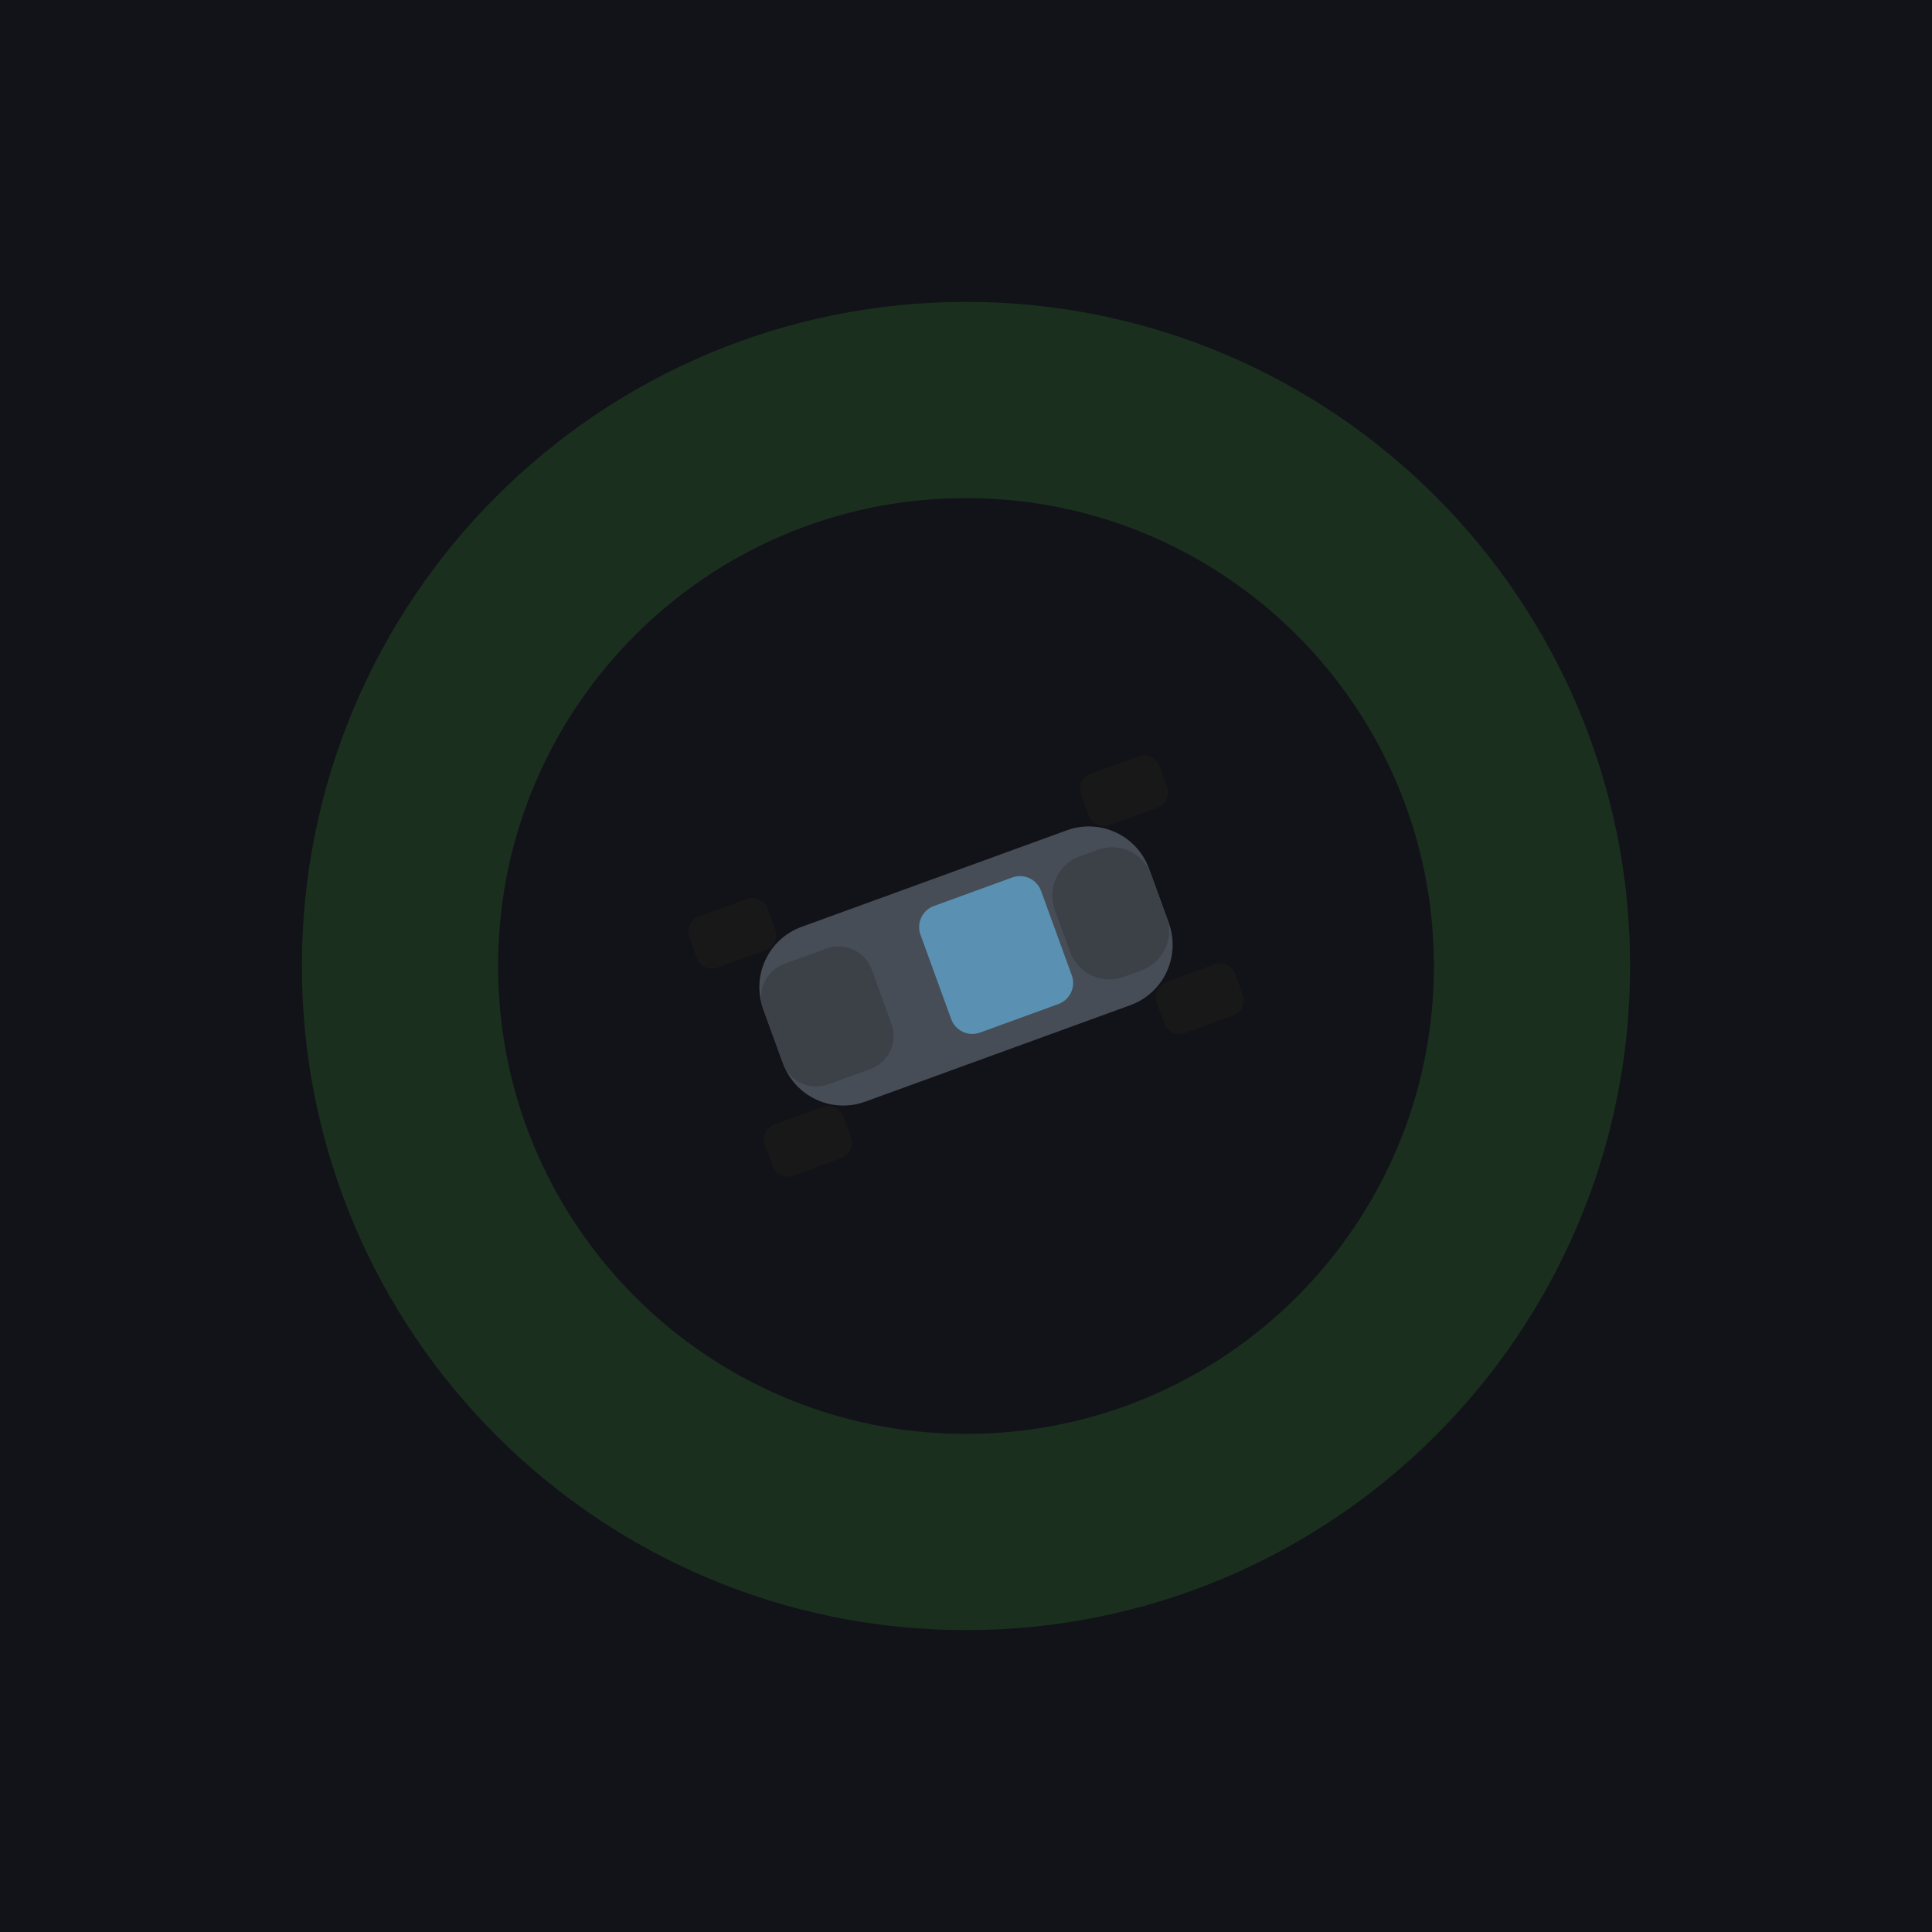
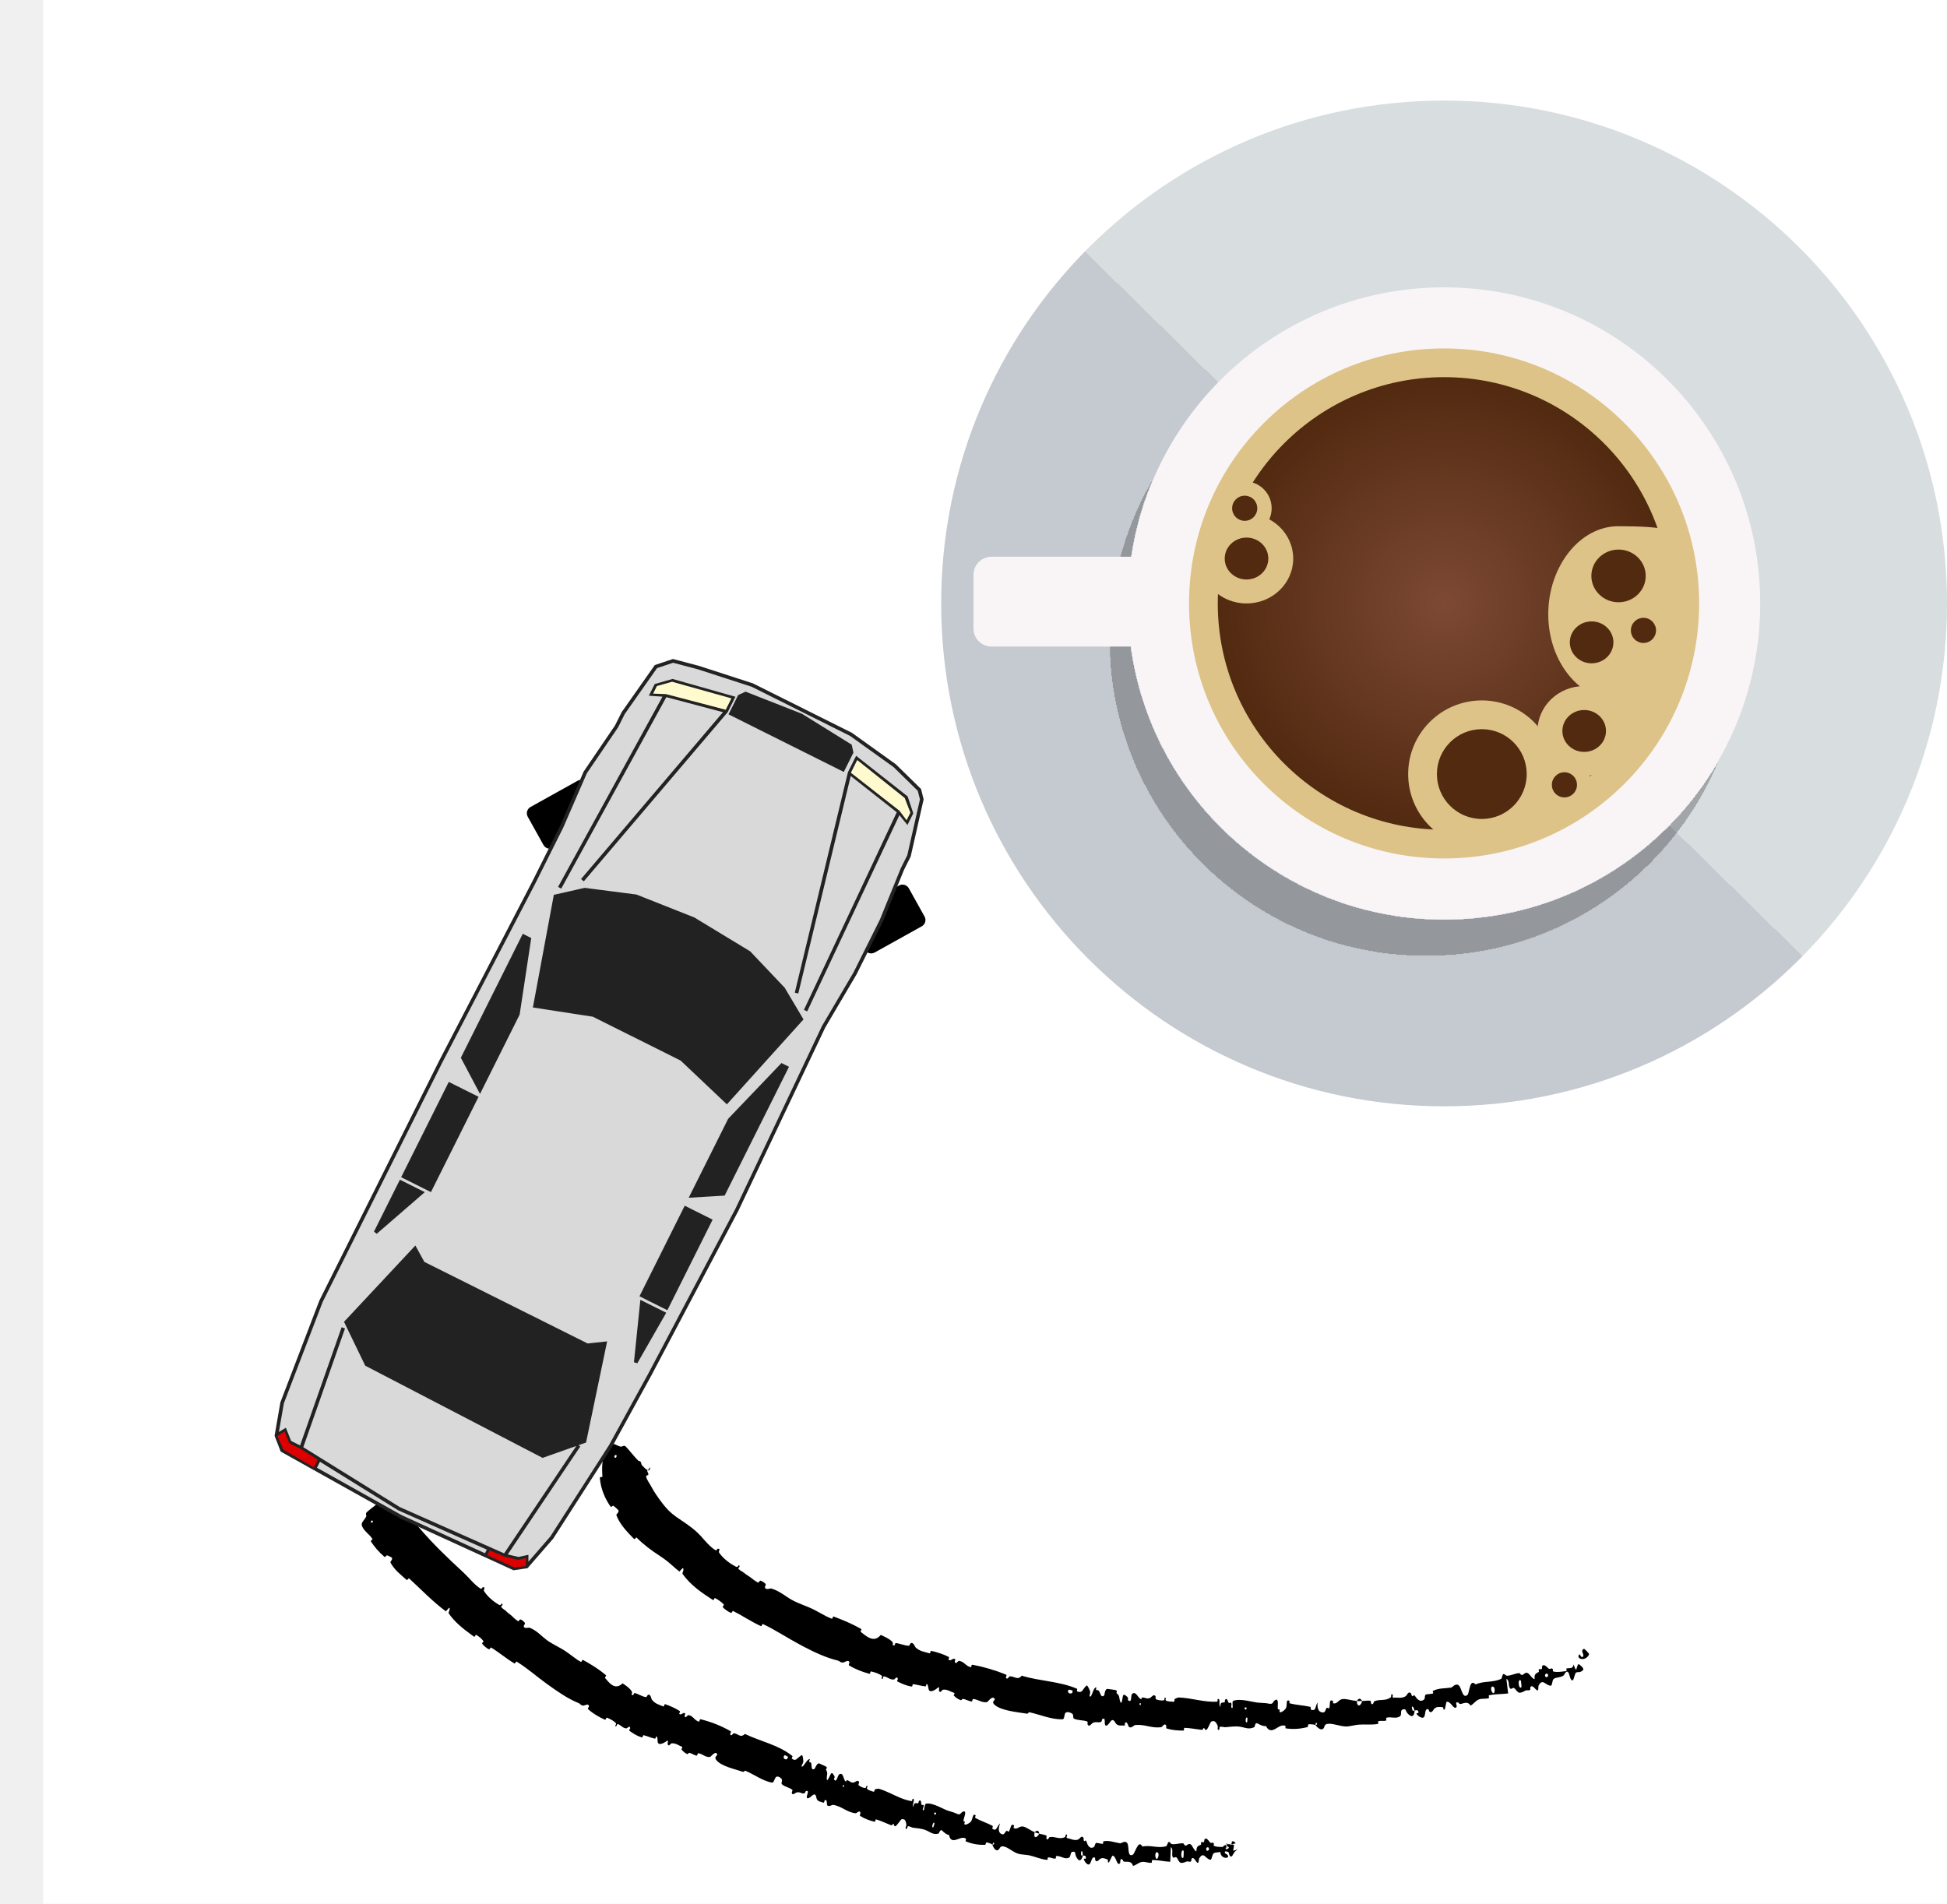
- <svg xmlns="http://www.w3.org/2000/svg" viewBox="0 0 512 512">
-   <rect width="512" height="512" fill="#111318" />
-   <circle cx="256" cy="256" r="150" fill="none" stroke="#1b2f1e" stroke-width="52" />
-   <g transform="translate(256,256) rotate(-20) scale(0.85)">
-     <rect x="-64" y="-29" width="128" height="58" rx="20" fill="#474d56" />
-     <rect x="-10" y="-21" width="40" height="42" rx="7" fill="#5a91b2" />
-     <rect x="32" y="-20" width="32" height="40" rx="13" fill="#3c4148" />
-     <rect x="-64" y="-20" width="36" height="40" rx="11" fill="#3c4148" />
-     <rect x="-78" y="-43" width="26" height="17" rx="5" fill="#181818" />
-     <rect x="-78" y="26" width="26" height="17" rx="5" fill="#181818" />
-     <rect x="52" y="-43" width="26" height="17" rx="5" fill="#181818" />
-     <rect x="52" y="26" width="26" height="17" rx="5" fill="#181818" />
+ <svg xmlns="http://www.w3.org/2000/svg" width="542" height="530" viewBox="0 0 542 530" fill="none">
+   <rect width="530" height="530" transform="translate(12)" fill="white" />
+   <rect x="145.941" y="225.635" width="19" height="13" rx="2" transform="rotate(-29.104 145.941 225.635)" fill="black" />
+   <rect x="235.422" y="254.794" width="19" height="13" rx="2" transform="rotate(-29.104 235.422 254.794)" fill="black" />
+   <path d="M180.698 409.341C180.925 409.156 181.023 408.709 180.947 408.58C180.878 408.435 180.74 408.624 180.68 408.953C180.646 409.168 180.211 409.198 180.183 409.38C180.138 409.756 180.48 410.032 180.501 410.517C180.51 410.685 179.822 410.81 179.849 410.986C180.01 411.957 180.699 412.744 181.231 413.744C182.081 415.339 183.179 416.942 184.384 418.504C185.552 420.036 186.645 421.16 188.196 422.26C189.741 423.351 192.219 424.853 194.172 426.7C194.467 426.971 194.758 427.265 195.049 427.58C196.279 428.976 197.641 430.651 199.231 431.612C199.452 431.744 199.696 431.186 199.764 431.178C200.815 431.054 199.885 431.838 200.184 432.267C201.37 433.962 203.162 435.298 204.886 436.17C205.62 436.539 205.583 435.111 205.906 436.111C205.93 436.179 205.412 436.589 205.564 436.768C205.905 437.172 206.784 437.602 207.091 437.853C207.687 438.344 207.794 438.403 208.408 438.789C209.24 439.316 210.098 440.188 211.091 440.598C211.303 440.684 211.364 439.978 211.732 440.064C212.101 440.152 212.899 440.667 213.111 440.957C213.32 441.248 212.953 441.62 212.946 441.749C212.882 442.832 214.518 442.188 214.655 442.223C217.215 442.963 218.848 444.663 221.063 445.75C222.742 446.571 224.658 447.197 226.262 447.972C226.993 448.326 227.654 448.692 228.315 449.061C229.358 449.645 230.38 450.214 231.565 450.664C231.767 450.741 231.821 449.947 232.068 450.04C234.679 451.019 237.253 452.084 239.724 453.514C239.973 453.659 239.405 454.159 239.641 454.341C241.077 455.438 243.272 457.573 245.166 455.162C246.242 455.643 247.551 456.194 248.376 457.07C248.906 457.633 248.059 458.12 248.947 458.08C249.147 458.072 249.106 457.395 249.391 457.428C250.59 457.567 251.766 458.149 252.983 458.181C253.231 458.185 253.334 457.625 253.429 457.547C254.212 456.923 254.716 458.501 254.887 458.656C256.178 459.816 257.367 459.861 258.766 460.284C259.092 460.383 258.916 459.54 259.237 459.609C260.893 459.972 262.562 460.507 264.073 461.271C264.409 461.442 263.911 461.978 264.063 462.092C264.736 462.587 265.223 461.45 265.874 461.899C266.011 461.993 265.782 462.505 265.794 462.572C265.982 463.612 266.709 462.403 266.828 462.404C267.218 462.399 267.543 462.501 267.836 462.658C268.679 463.111 269.254 464.027 270.308 464.139C270.478 464.156 270.281 463.382 270.747 463.47C273.851 464.05 277.046 464.989 279.986 466.186C280.444 466.371 279.995 466.815 280.012 466.885C280.292 467.983 280.889 466.717 281.054 466.699C282.351 466.591 283.28 467.94 284.423 466.511C289.517 468.075 294.844 468.021 299.856 470.164C299.92 470.19 299.711 470.838 299.839 470.887C301.387 471.473 301.221 470.399 302.434 469.271C302.737 468.987 303.355 470.614 303.414 470.735C303.626 471.179 303.232 472.136 303.31 472.226C303.96 472.942 304.238 469.655 305.212 469.769C305.242 469.778 305.042 470.366 305.117 470.436C305.35 470.654 305.628 470.443 305.853 470.68C306.366 471.225 306.396 472.842 307.371 472.012C307.495 471.903 307.531 470.026 308.393 470.209C308.734 470.283 310.279 470.412 310.694 470.575C311.112 470.739 310.757 471.309 310.785 471.338C311.869 472.247 311.4 472.532 311.869 473.763C312.342 474.99 312.447 472.183 312.714 471.894C312.981 471.606 313.776 472.34 313.964 472.587C314.154 472.833 313.857 473.191 314.032 473.337C315.2 474.291 314.701 471.999 315.149 471.592C315.899 470.902 316.401 471.795 316.95 472.462C317.166 472.728 317.389 472.958 317.636 473.036C317.871 473.11 317.714 472.623 317.93 472.595C318.787 472.494 319.239 473.18 320.244 472.659C320.411 472.574 321.27 471.384 321.706 472.334C321.768 472.471 321.529 472.974 321.88 473.115C322.406 473.327 323.363 473.506 323.953 473.371C324.388 473.271 323.956 472.387 324.473 472.687C324.704 472.82 324.23 473.29 324.666 473.5C325.1 473.709 326.242 473.758 326.676 473.767C327.11 473.775 326.912 473.114 326.949 473.073C327.176 472.836 328.023 472.573 328.096 472.578C331.793 472.711 335.158 473.963 338.782 473.745C339.066 473.728 338.904 473.038 338.948 473.029C339.928 472.781 339.094 474.566 339.748 475.199C339.704 473.81 340.09 474.076 340.782 473.949C341.114 473.887 340.954 473.344 340.986 473.29C341.503 472.493 341.804 473.557 341.884 473.776C342.179 474.579 342.565 473.655 342.767 474.192C342.969 474.725 342.437 475.487 343.093 475.498C343.293 475.009 342.85 473.697 343.353 473.503C345.255 472.772 348.719 473.885 350.231 474.024C351.738 474.164 352.219 474.082 353.099 474.279C354.67 474.633 354.119 473.66 355.105 473.237C356.094 472.813 355.581 475.172 355.714 475.683C355.846 476.194 356.008 475.673 356.177 475.955C356.346 476.237 355.966 476.577 356.371 476.689C356.772 476.8 357.909 475.911 358.056 475.38C358.376 474.257 357.885 473.068 358.959 473.497C359.021 473.522 358.812 474.142 359.049 474.208C360.925 474.709 362.881 474.755 364.761 475.185C365.021 475.246 364.786 475.937 364.937 475.98C366.497 476.427 365.956 475.258 366.803 473.962C366.605 475.688 367.094 476.745 368.28 476.753C368.962 476.758 368.886 476.09 369.254 475.568C369.277 475.535 369.303 475.503 369.33 475.472C369.47 475.312 369.983 475.825 370.071 475.47C370.359 474.307 369.874 473.019 371.083 473.515C371.137 473.539 370.978 474.176 371.164 474.211C372.366 474.436 372.47 473.221 373.733 473.025C374.724 472.871 376.533 473.506 377.687 473.534C377.813 475.471 378.87 474.939 379.187 473.564C379.925 473.551 380.723 473.392 381.448 473.494C381.704 473.528 381.606 474.105 381.644 474.162C382.239 475.051 382.405 473.718 382.554 473.648C384.21 472.937 385.769 473.697 387.241 472.46C387.294 472.415 387.146 471.073 387.754 471.963C387.795 472.025 387.361 472.728 388.143 472.632C388.911 472.54 390.518 472.957 391.445 472.112C391.676 471.907 392.069 470.698 392.784 471.409C392.879 471.506 392.891 471.9 393.041 472.086C393.522 472.677 393.381 471.31 394.035 472.342C394.687 473.375 395.709 474.017 396.591 472.961C396.621 472.929 396.594 471.82 396.939 471.746C397.483 471.631 398.305 471.641 398.861 471.479C399.129 471.401 398.777 470.802 398.821 470.778C400.514 469.917 401.956 470.117 403.954 469.824C404.32 469.772 405.099 468.606 405.977 469.121C406.556 469.46 406.806 470.824 407.242 471.593C407.533 472.101 407.901 472.349 408.497 471.878C409.092 471.406 409.029 467.123 410.78 468.948C413.125 467.877 415.613 468.526 417.961 467.356C418.067 467.304 418.233 466.095 418.5 466.067C418.894 466.03 419.201 466.532 419.486 466.524C420.684 466.502 421.69 465.884 422.839 465.797C423.274 465.764 423.196 466.343 423.717 466.304C424.234 466.266 424.48 465.485 425.223 465.75C425.784 465.954 426.494 467.392 427.215 467.481C427.059 465.994 427.54 465.965 428.346 465.471C428.5 465.375 428.263 464.879 428.333 464.807C428.615 464.503 428.964 464.896 429.227 464.571C429.291 464.492 429.234 463.985 429.283 463.892C429.706 463.085 430.672 464.127 430.841 464.308C431.476 464.998 431.661 464.306 432.114 464.553C432.567 464.8 431.986 465.247 432.5 465.367C433.563 465.617 434.87 465.369 435.912 465.246C436.331 465.193 435.949 464.559 436.007 464.535C436.826 464.245 437.817 464.821 438.052 463.402C439.05 466.224 438.707 464 439.325 463.497L439.12 463.597C439.17 463.46 439.272 463.363 439.479 463.312C439.567 463.299 440.915 464.302 440.746 464.817C440.699 464.956 440.593 465.067 440.46 465.163C440.314 465.275 439.909 465.492 439.728 465.518C439.387 465.55 438.939 465.432 438.612 465.769C438.503 465.88 438.046 467.533 437.955 467.642C437.293 468.492 436.815 466.051 436.757 465.923C436.101 464.534 435.483 466.311 435.265 466.456C434.3 467.12 433.381 466.882 432.563 467.362C432.036 467.673 432.166 469.294 431.722 469.297C430.238 469.308 429.46 467.115 428.327 469.232C428.083 469.685 428.588 471.412 427.374 470.154C427.295 470.075 426.367 468.902 426.015 469.762C425.972 469.871 426.04 470.384 425.972 470.436C425.518 470.778 425.127 470.413 424.62 470.68C424.107 470.948 423.509 471.327 422.872 471.24C422.494 471.188 421.881 470.303 421.669 470.095C421.075 469.495 420.7 470.681 420.271 469.914C419.831 469.145 420.253 467.806 419.342 467.408C419.522 468.741 419.669 470.115 419.835 471.459C418.057 471.695 416.252 471.573 414.504 471.98C414.289 472.032 414.652 472.696 414.425 472.77C413.469 473.079 412.513 472.755 411.544 473.183C410.801 473.515 410.128 474.461 409.372 474.847C408.921 474.125 408.407 474.007 407.888 474.075C407.431 474.133 406.964 474.344 406.532 474.393C406.211 474.431 406.123 474.029 405.868 473.96C404.903 473.714 405.656 474.916 405.488 475.185C404.759 476.34 403.83 473.404 402.676 473.812C402.613 473.834 402.301 475.629 402.22 475.758C401.725 476.591 401.952 475.24 401.498 475.243C400.665 475.248 400.02 475.022 399.236 475.735C399.003 475.946 398.629 477.107 397.896 476.483C397.801 476.4 397.7 475.866 397.637 475.85C396.505 475.599 396.903 477.255 396.46 477.962C396.012 478.67 394.823 477.747 394.566 477.458C393.889 476.717 394.843 477.008 394.852 476.916C394.916 475.847 394.306 476.176 393.79 476.207C393.338 474.597 392.673 474.852 393.253 476.245C393.315 476.398 393.673 476.156 393.79 476.207C393.722 477.906 392.974 478.292 391.802 476.975C391.256 476.356 391.454 475.463 390.32 476.006C389.801 476.25 390.232 477.338 389.804 477.741C388.812 478.662 387.166 477.859 386.031 478.204C385.623 478.329 386.126 478.889 385.848 478.996C385.101 479.282 384.362 478.909 383.614 479.25C383.546 479.282 383.804 479.913 383.561 479.953C381.729 480.263 380.087 480.008 378.172 480.148C377.241 480.218 375.614 480.683 374.641 480.653C372.969 480.611 370.908 479.699 369.504 479.937C369.417 479.952 369.339 479.97 369.27 479.993C368.643 480.212 368.769 480.791 368.42 481.198C367.678 482.071 366.363 480.51 366.19 480.268C366.187 480.26 366.95 480.106 366.543 479.767C366.307 479.061 366.199 480.265 366.19 480.268C366.069 480.112 364.541 479.958 364.224 480.083C364.06 480.151 364.149 480.776 364.063 480.8C362.004 481.349 359.936 481.489 357.852 481.169C357.816 481.156 357.88 480.458 357.794 480.436C356.582 480.109 355.803 480.952 354.799 481.442C353.79 481.932 353.006 481.747 352.437 480.535C351.683 480.671 350.611 480.117 350.004 479.781C349.393 479.444 349.272 480.802 349.217 480.828C347.492 481.646 346.525 480.841 344.762 480.666C343.923 480.581 342.25 480.724 341.334 480.84C340.613 480.934 340.186 480.6 339.518 480.778C339.428 480.802 339.495 481.411 339.467 481.433C338.699 482.129 339.112 480.663 338.969 480.393C338.452 479.41 338.133 478.885 337.169 479.298C336.947 479.393 336.219 481.496 335.814 481.603C335.289 481.738 335.518 480.984 334.967 481.144C334.919 481.157 334.908 481.629 334.573 481.593C333.021 481.432 331.336 481.074 329.716 481.034C329.494 481.027 329.738 481.789 329.417 481.791C327.911 481.798 326.265 481.674 324.824 481.232C324.469 481.121 324.728 480.613 324.66 480.453C324.24 479.484 323.475 480.803 323.359 480.822C320.77 481.275 318.871 480.047 316.306 480.232C316.17 480.241 316.032 480.255 315.892 480.273C315.739 480.295 314.47 481.657 314.064 480.359C314.036 480.273 313.645 478.947 313.121 479.782C313.088 479.834 313.342 480.522 312.8 480.404C312.253 480.287 311.327 480.643 310.639 479.845C310.42 479.593 309.986 478.261 309.171 479.205C309.118 479.272 307.77 481.456 307.547 479.827C307.511 479.559 307.757 477.889 306.813 478.657C306.633 478.805 306.887 479.212 306.432 479.399C305.739 479.686 304.913 479.138 304.02 479.789C303.864 479.905 303.123 480.971 302.746 480.049C302.687 479.904 302.898 479.363 302.652 479.269C301.479 478.821 300.166 479.032 298.993 478.481C298.576 478.287 298.92 477.414 298.502 477.111C298.086 476.808 297.211 476.449 296.682 476.793C296.152 477.138 296.462 478.649 295.735 478.661C292.567 478.711 289.64 477.375 286.598 476.703C286.147 476.603 286.432 477.183 285.758 477.071C283.278 476.667 278.904 476.287 277.006 474.737C275.49 473.502 277.775 473.312 276.555 472.677C275.969 472.372 274.922 473.866 274.758 473.884C273.157 474.074 272.299 473.105 270.92 473.009C270.635 472.989 270.743 473.719 270.501 473.694C269.674 473.616 268.909 473.112 268.135 472.974C267.787 472.914 267.722 473.437 267.417 473.318C266.687 473.039 266.077 472.654 265.472 471.989C265.42 471.932 265.959 471.476 265.568 471.282C265.544 471.27 265.516 471.259 265.483 471.249C264.604 470.979 263.63 470.219 262.481 470.424C262.139 470.487 261.812 471.636 261.379 470.662C261.288 470.458 261.843 469.124 260.757 470.11C260.576 470.274 258.853 471.531 258.518 470.317C258.43 469.998 258.33 468.75 257.917 468.825C257.86 468.839 257.882 469.512 257.564 469.487C256.448 469.387 255.355 469 254.21 468.873C253.905 468.84 254.15 469.604 253.7 469.535C252.457 469.344 251.021 468.736 249.915 468.179C249.51 467.973 249.967 467.539 249.953 467.472C249.741 466.389 249.055 467.551 248.866 467.573C247.697 467.69 247.094 466.854 246.09 466.705C245.814 466.662 245.809 467.318 245.74 467.355C245.031 467.701 245.778 466.759 245.474 466.531C244.616 465.887 243.533 465.586 242.537 465.339C242.17 465.249 242.343 466.072 242.015 465.983C240.077 465.468 238.124 464.721 236.413 463.683C236.092 463.487 236.499 463.038 236.47 462.892C236.27 461.871 235.136 462.755 234.922 462.8C233.972 463.017 233.848 462.443 233.14 462.276C230.176 461.585 226.842 460.054 224.042 458.588C223.583 458.348 223.143 458.114 222.724 457.891C218.912 455.863 216.131 453.928 212.4 452.14C212.163 452.026 212.053 452.808 211.844 452.717C209.151 451.507 206.746 449.839 204.077 448.493C203.857 448.381 203.8 449.169 203.434 449.008C202.684 448.683 201.823 448.109 201.244 447.479C200.962 447.173 201.739 446.947 201.45 446.651C200.782 445.96 199.966 445.372 199.101 444.932C198.732 444.746 198.848 445.69 198.397 445.399C195.319 443.423 192.276 441.328 190.002 438.182C189.845 437.964 190.625 436.704 190.036 436.566C189.738 436.847 189.426 437.21 189.128 437.526C188.505 437.031 187.9 436.515 187.312 435.982C186.09 434.885 185.159 434.134 183.391 432.971C181.606 431.828 179.05 429.959 177.205 428.054C177.015 427.863 176.802 428.743 176.434 428.377C175.938 427.88 175.484 427.413 175.032 426.921C173.698 425.469 172.395 423.92 171.578 421.819C171.474 421.548 172.658 420.861 172.021 420.323C171.907 420.236 171.059 419.318 170.631 419.191C170.569 419.177 170.16 419.722 169.919 419.379C168.542 417.367 167.285 414.789 166.986 411.507C166.948 410.981 167.72 411.397 167.703 411.027C167.516 408.594 167.442 404.757 169.606 402.605C170.987 401.303 171.552 402.602 172.915 402.763C173.096 402.792 173.71 402.223 174.185 402.711C175.37 403.919 176.439 405.451 177.74 406.703C178.005 406.98 178.076 406.375 178.479 407.261C178.498 407.324 178.524 407.724 178.736 407.967C178.879 408.136 179.394 408.587 179.581 408.799C179.781 408.997 179.33 408.644 179.593 408.844C179.877 409.018 180.507 409.494 180.698 409.341ZM347.25 478.272C346.696 477.603 346.546 479.993 347.181 479.438C347.212 479.408 347.279 478.305 347.25 478.272ZM415.935 469.808C415.02 468.904 414.818 470.524 415.476 471.228C416.126 471.934 416.212 470.083 415.935 469.808ZM423.359 467.846C422.386 467.141 422.728 470.52 423.541 469.714C423.589 469.668 423.415 467.887 423.359 467.846ZM171.445 405.852C171.474 405.849 171.724 405.29 171.706 405.266C171.141 404.628 170.589 405.863 171.445 405.852ZM430.848 466.066C430.518 465.643 429.81 466.26 430.211 466.787C430.533 467.212 431.254 466.592 430.848 466.066ZM317.566 474.202C317.56 474.166 317.233 474.107 317.223 474.309C317.192 474.958 317.667 474.812 317.566 474.202ZM442.373 460.532C442.123 461.237 441.49 461.718 440.895 461.841C440.081 462.015 439.39 461.638 439.407 461.125C439.411 460.977 439.469 460.812 439.595 460.606C439.773 460.32 440.152 461.595 440.547 461.308C441.309 460.671 439.756 459.653 440.88 459.05C441.091 458.927 442.432 460.403 442.376 460.536C442.375 460.535 442.374 460.533 442.373 460.532ZM347 475.39C346.99 475.358 346.534 475.315 346.522 475.346C346.253 476.099 347.172 476.186 347 475.39ZM298.559 470.647C298.543 470.577 297.503 470.366 297.46 470.422C296.734 471.574 298.846 472.005 298.559 470.647ZM377.709 473.584C378.14 472.784 378.701 472.645 379.184 473.563C378.688 473.558 378.203 473.592 377.709 473.584Z" fill="black" />
+   <path d="M110.431 416.153C111.547 417.015 112.765 418.55 113.604 419.81C113.871 420.208 113.406 420.344 113.572 420.628C113.799 421.008 114.121 421.243 114.416 421.547C114.544 421.68 114.665 421.828 114.763 422.013C114.862 422.203 114.214 422.51 114.326 422.695C114.945 423.709 115.868 424.348 116.64 425.263C120.464 429.78 124.716 433.821 129.137 437.906C130.593 439.251 132.078 441.253 133.844 442.325C134.051 442.45 134.308 441.9 134.374 441.891C135.394 441.754 134.466 442.536 134.732 442.95C135.602 444.299 136.835 445.426 138.108 446.282C138.382 446.466 138.658 446.637 138.931 446.795C139.59 447.172 139.697 445.783 139.904 446.764C139.919 446.832 139.389 447.216 139.514 447.394C139.796 447.796 140.578 448.242 140.84 448.497C141.344 448.995 141.441 449.059 141.972 449.457C142.695 450.007 143.385 450.891 144.263 451.343C144.451 451.437 144.6 450.756 144.932 450.858C145.266 450.962 145.947 451.511 146.103 451.804C146.259 452.098 145.866 452.439 145.842 452.564C145.636 453.612 147.246 453.084 147.371 453.129C149.652 454.011 150.915 455.783 152.795 457.005C154.219 457.929 155.891 458.691 157.244 459.574C158.852 460.626 160.073 461.775 161.712 462.679C161.886 462.776 162.071 462.008 162.283 462.125C163.834 462.974 165.347 463.874 166.783 464.901C167.441 465.37 168.059 465.851 168.679 466.376C168.876 466.545 168.267 466.964 168.446 467.168C169.55 468.408 171.135 470.751 173.312 468.637C174.189 469.23 175.278 469.928 175.855 470.875C176.23 471.486 175.376 471.862 176.18 471.924C176.364 471.94 176.45 471.275 176.704 471.342C177.755 471.613 178.719 472.317 179.805 472.476C180.028 472.507 180.219 471.971 180.317 471.905C181.123 471.375 181.298 472.965 181.431 473.136C182.393 474.397 183.456 474.552 184.638 475.076C184.915 475.199 184.882 474.359 185.159 474.451C186.572 474.93 187.972 475.553 189.207 476.347C189.481 476.525 188.989 477.039 189.112 477.156C189.657 477.663 190.193 476.552 190.714 476.997C190.825 477.089 190.586 477.595 190.591 477.661C190.624 478.104 190.791 478.137 190.959 478.025C191.194 477.882 191.46 477.498 191.523 477.499C192.93 477.503 193.331 479.108 194.627 479.305C194.783 479.328 194.66 478.553 195.084 478.656C197.914 479.344 200.787 480.482 203.333 481.936C203.73 482.162 203.258 482.559 203.263 482.629C203.373 483.739 204.087 482.544 204.243 482.544C205.453 482.566 206.094 483.997 207.366 482.725C211.779 484.868 216.68 485.724 220.626 488.912C220.674 488.95 220.353 489.475 220.41 489.59C220.413 489.596 220.417 489.601 220.422 489.604C221.638 490.513 221.773 489.443 223.168 488.645C223.515 488.443 223.611 490.152 223.626 490.28C223.687 490.756 223.072 491.579 223.115 491.685C223.487 492.526 224.66 489.442 225.485 489.787C225.509 489.803 225.166 490.317 225.212 490.402C225.352 490.666 225.664 490.535 225.79 490.815C226.085 491.462 225.639 493.012 226.738 492.459C226.878 492.386 227.449 490.598 228.154 490.985C228.428 491.139 229.742 491.643 230.058 491.901C230.375 492.161 229.9 492.618 229.915 492.653C230.603 493.791 230.101 493.944 230.159 495.239C230.221 496.53 231.121 493.87 231.438 493.659C231.755 493.45 232.233 494.347 232.329 494.629C232.424 494.913 232.061 495.181 232.173 495.364C232.917 496.564 233.14 494.248 233.646 493.968C234.839 493.3 234.721 495.482 235.407 495.958C235.589 496.086 235.591 495.581 235.786 495.607C236.559 495.716 236.763 496.484 237.786 496.225C237.95 496.182 239.041 495.249 239.151 496.262C239.167 496.409 238.819 496.835 239.086 497.054C239.489 497.383 240.274 497.781 240.828 497.79C241.233 497.795 241.097 496.844 241.467 497.253C241.632 497.436 241.09 497.777 241.415 498.081C241.742 498.385 242.726 498.697 243.103 498.805C243.479 498.912 243.482 498.23 243.525 498.199C243.785 498.022 244.6 497.964 244.659 497.984C246.686 498.599 248.485 499.606 250.366 500.403C251.442 500.858 252.546 501.24 253.727 501.436C253.984 501.479 254.002 500.775 254.043 500.775C254.958 500.734 253.805 502.297 254.236 503.049C254.522 501.69 254.803 502.029 255.44 502.047C255.749 502.054 255.734 501.494 255.775 501.448C256.417 500.779 256.432 501.875 256.453 502.104C256.53 502.946 257.081 502.126 257.135 502.689C257.19 503.248 256.542 503.88 257.12 504.026C257.411 503.591 257.322 502.224 257.814 502.139C259.657 501.815 262.468 503.608 263.768 504.057C265.065 504.505 265.515 504.527 266.242 504.902C267.554 505.578 267.285 504.514 268.261 504.313C269.24 504.112 268.223 506.294 268.219 506.818C268.214 507.343 268.48 506.871 268.562 507.181C268.644 507.491 268.228 507.74 268.559 507.935C268.889 508.129 270.095 507.507 270.355 507.025C270.906 506.004 270.764 504.745 271.606 505.393C271.654 505.431 271.321 505.988 271.513 506.103C273.047 506.997 274.759 507.476 276.303 508.324C276.515 508.441 276.134 509.057 276.255 509.133C277.515 509.926 277.323 508.667 278.414 507.617C277.798 509.238 277.94 510.369 278.979 510.661C279.599 510.836 279.691 510.08 280.238 509.679C280.404 509.558 280.702 510.177 280.881 509.859C281.455 508.816 281.384 507.449 282.323 508.246C282.365 508.283 282.042 508.852 282.197 508.935C282.467 509.082 282.694 509.104 282.906 509.064C283.483 508.956 283.943 508.388 284.78 508.502C285.679 508.626 287.049 509.731 288.03 510.069C287.582 511.958 288.661 511.738 289.306 510.5C289.945 510.684 290.666 510.738 291.267 511.022C291.476 511.119 291.244 511.651 291.262 511.715C291.542 512.724 292.034 511.48 292.178 511.449C293.776 511.173 294.956 512.274 296.516 511.408C296.572 511.377 296.735 510.037 297.073 511.042C297.096 511.111 296.566 511.696 297.27 511.782C297.967 511.868 299.285 512.639 300.291 512.036C300.536 511.892 301.157 510.81 301.63 511.673C301.692 511.79 301.615 512.175 301.705 512.392C301.994 513.082 302.189 511.723 302.523 512.885C302.864 514.047 303.603 514.924 304.615 514.136C304.651 514.114 304.894 513.036 305.211 513.057C305.329 513.065 305.459 513.084 305.598 513.108C306.039 513.187 306.552 513.323 306.957 513.323C307.211 513.322 307.056 512.65 307.101 512.638C308.797 512.282 310 512.894 311.813 513.176C312.145 513.229 313.112 512.326 313.748 513.057C314.447 513.857 313.679 517.14 315.315 516.375C315.976 516.07 316.857 511.904 318.01 514.081C320.303 513.572 322.404 514.703 324.707 513.958C324.812 513.925 325.151 512.763 325.392 512.781C325.752 512.81 325.939 513.356 326.199 513.394C327.28 513.567 328.265 513.108 329.303 513.186C329.698 513.215 329.558 513.777 330.025 513.811C330.484 513.844 330.821 513.104 331.446 513.464C331.922 513.738 332.411 515.256 333.044 515.433C333.07 513.937 333.517 513.968 334.287 513.572C334.439 513.495 334.274 512.975 334.346 512.912C334.639 512.643 334.906 513.073 335.173 512.78C335.238 512.71 335.239 512.199 335.291 512.112C335.766 511.358 336.501 512.501 336.652 512.7C337.173 513.454 337.37 512.788 337.777 513.081C338.168 513.375 337.596 513.757 338.049 513.932C338.989 514.293 340.188 514.184 341.151 514.16C341.533 514.147 341.236 513.48 341.29 513.462C341.637 513.363 342.007 513.453 342.348 513.427C342.485 513.418 342.69 513.371 342.786 513.268C342.855 513.213 342.919 513.139 342.942 513.052C342.95 512.978 343.013 512.809 342.798 512.817C342.821 512.782 342.853 512.741 342.911 512.699C342.968 512.654 343.13 512.585 343.304 512.617C343.702 512.726 343.723 512.91 343.785 512.961C343.878 513.09 343.919 513.131 343.975 513.176C343.105 513.507 342.67 513.367 342.52 513.438C342.367 513.476 342.483 513.554 342.673 513.69C343.049 513.936 343.734 514.55 343.04 514.966C343.015 514.978 342.921 514.942 342.794 514.867C342.536 514.717 342.152 514.406 341.865 514.147C341.676 513.982 341.516 513.855 341.467 513.794C341.385 513.695 341.485 513.653 341.577 513.548C341.666 513.461 341.744 513.255 341.553 513.225C341.539 513.228 341.486 513.22 341.408 513.278C341.372 513.316 341.318 513.34 341.298 513.539C341.295 513.592 341.291 513.648 341.313 513.769C341.341 513.884 341.349 514.026 341.566 514.363C341.622 514.445 341.68 514.522 341.781 514.627C341.898 514.744 342.051 514.868 342.241 514.971C342.625 515.189 343.143 515.258 343.522 515.191C343.715 515.161 343.881 515.108 344.018 515.049C344.13 515.002 344.203 514.963 344.278 514.92C344.424 514.835 344.527 514.755 344.609 514.686C344.324 515.038 344.115 515.194 343.956 515.338C343.877 515.407 343.8 515.47 343.744 515.524C343.712 515.57 343.68 515.615 343.65 515.66C343.529 515.838 343.419 516.004 343.315 516.152C343.176 516.436 343.064 516.653 343.021 516.691C342.152 517.531 341.942 515.037 341.883 514.909C341.349 513.474 340.678 515.178 340.459 515.302C339.527 515.866 338.68 515.532 337.919 515.922C337.391 516.175 337.375 517.8 336.964 517.755C335.601 517.603 335.133 515.337 333.866 517.305C333.596 517.725 333.873 519.501 332.887 518.104C332.828 518.016 332.115 516.738 331.687 517.545C331.633 517.647 331.634 518.164 331.566 518.208C331.109 518.488 330.801 518.074 330.289 518.269C329.796 518.465 329.173 518.756 328.606 518.577C328.264 518.47 327.824 517.502 327.658 517.265C327.194 516.581 326.691 517.693 326.404 516.867C326.118 516.036 326.7 514.784 325.938 514.243C325.899 515.587 325.822 516.967 325.765 518.319C324.082 518.258 322.446 517.806 320.762 517.847C320.553 517.853 320.758 518.579 320.534 518.604C319.586 518.709 318.773 518.184 317.793 518.378C317.035 518.53 316.196 519.286 315.403 519.469C314.938 517.924 313.76 518.433 312.91 518.281C312.612 518.229 312.637 517.818 312.427 517.682C311.633 517.176 311.991 518.541 311.769 518.752C310.815 519.654 310.776 516.575 309.663 516.637C309.603 516.639 308.866 518.272 308.767 518.373C308.129 519.031 308.669 517.8 308.277 517.674C307.56 517.444 307.068 517.047 306.218 517.518C306.077 517.597 305.821 517.963 305.542 518.114C305.327 518.227 305.101 518.218 304.901 517.877C304.84 517.773 304.881 517.231 304.831 517.198C303.916 516.659 303.881 518.363 303.342 518.933C302.813 519.504 302.006 518.316 301.842 517.974C301.419 517.09 302.184 517.605 302.209 517.519C302.501 516.498 301.898 516.666 301.449 516.572C301.411 514.9 300.773 514.988 300.975 516.48C300.997 516.643 301.359 516.494 301.449 516.572C301.017 518.204 300.299 518.401 299.553 516.848C299.207 516.119 299.579 515.296 298.462 515.563C297.949 515.682 298.102 516.84 297.634 517.134C296.557 517.804 295.251 516.646 294.153 516.71C293.751 516.734 294.078 517.398 293.798 517.434C293.052 517.532 292.463 516.988 291.705 517.129C291.635 517.143 291.71 517.818 291.478 517.795C289.724 517.627 288.292 516.931 286.562 516.536C285.722 516.347 284.15 516.336 283.321 516.04C282.629 515.799 281.939 515.354 281.248 514.931C280.546 514.483 279.831 514.071 279.186 514.021C278.375 513.954 278.372 514.637 277.926 514.981C277.06 515.648 276.34 513.84 276.251 513.566C276.248 513.557 276.951 513.584 276.685 513.162C276.662 512.426 276.259 513.565 276.251 513.566C276.191 513.388 274.901 512.89 274.6 512.941C274.44 512.97 274.36 513.595 274.28 513.599C272.359 513.669 270.526 513.355 268.785 512.601C268.756 512.58 268.98 511.916 268.91 511.877C267.936 511.302 267.047 511.955 266.051 512.22C265.054 512.485 264.406 512.141 264.193 510.846C263.499 510.822 262.691 510.062 262.229 509.609C261.768 509.156 261.348 510.452 261.293 510.465C259.585 510.907 258.917 509.925 257.399 509.395C256.676 509.14 255.167 508.937 254.322 508.86C253.662 508.803 253.36 508.389 252.722 508.424C252.635 508.428 252.553 509.034 252.523 509.049C251.672 509.564 252.386 508.226 252.323 507.934C252.096 506.871 251.938 506.295 250.976 506.491C250.758 506.536 249.6 508.421 249.208 508.436C248.707 508.454 249.09 507.77 248.553 507.804C248.508 507.806 248.381 508.261 248.09 508.152C248.076 508.147 248.062 508.141 248.047 508.136C246.704 507.636 245.305 506.922 243.885 506.516C243.688 506.458 243.71 507.25 243.422 507.178C242.074 506.837 240.641 506.332 239.472 505.562C239.188 505.371 239.554 504.943 239.537 504.773C239.422 503.739 238.386 504.826 238.28 504.817C235.722 504.618 234.37 502.806 231.822 502.465C231.679 502.448 230.169 503.437 230.184 502.094C230.184 502.004 230.223 500.639 229.519 501.307C229.475 501.348 229.501 502.07 229.057 501.823C228.614 501.575 227.692 501.684 227.324 500.751C227.208 500.458 227.209 499.075 226.222 499.777C226.157 499.827 224.346 501.584 224.625 499.973C224.672 499.708 225.37 498.171 224.326 498.675C224.127 498.774 224.229 499.224 223.781 499.293C223.087 499.397 222.542 498.679 221.577 499.09C221.411 499.165 220.465 500.01 220.41 499.044C220.4 498.892 220.737 498.423 220.55 498.276C219.671 497.579 218.493 497.494 217.657 496.728C217.598 496.674 217.572 496.599 217.566 496.512C217.541 496.164 217.832 495.614 217.614 495.314C217.341 494.938 216.688 494.421 216.148 494.654C215.609 494.887 215.49 496.402 214.874 496.282C212.204 495.765 210.016 494.03 207.518 492.992C207.148 492.838 207.283 493.439 206.726 493.248C204.668 492.543 200.964 491.778 199.516 490.133C198.357 488.813 200.384 488.781 199.393 488.071C198.912 487.73 197.805 489.142 197.66 489.15C196.235 489.249 195.592 488.255 194.387 488.109C194.137 488.08 194.159 488.805 193.95 488.772C193.237 488.669 192.607 488.149 191.943 487.999C191.641 487.932 191.538 488.447 191.282 488.325C190.667 488.038 190.16 487.65 189.679 486.989C189.634 486.929 190.217 486.428 189.741 486.256C189.386 486.129 189.01 485.893 188.618 485.704C188.099 485.467 187.555 485.278 186.945 485.352C186.599 485.393 186.199 486.52 185.842 485.519C185.77 485.31 186.412 484.02 185.278 484.925C185.09 485.078 183.273 486.18 183.088 484.945C183.031 484.617 183.09 483.378 182.687 483.412C182.631 483.421 182.568 484.088 182.271 484.034C181.217 483.828 180.237 483.333 179.18 483.082C178.897 483.016 179.016 483.796 178.601 483.677C177.458 483.351 176.206 482.581 175.277 481.904C174.932 481.651 175.433 481.282 175.431 481.215C175.411 480.125 174.591 481.187 174.408 481.183C173.302 481.153 172.899 480.262 171.999 479.99C171.755 479.915 171.631 480.554 171.561 480.582C170.848 480.832 171.705 480.005 171.466 479.744C170.792 479.007 169.867 478.584 168.993 478.214C168.678 478.082 168.677 478.903 168.399 478.777C166.725 478.035 165.093 477.069 163.738 475.859C163.487 475.632 163.94 475.244 163.942 475.099C163.964 474.089 162.748 474.805 162.557 474.831C161.899 474.91 161.72 474.617 161.425 474.362C161.322 474.272 161.204 474.186 161.044 474.123C158.056 472.958 154.849 470.672 152.412 468.923C149.23 466.645 146.985 464.558 143.828 462.594C143.629 462.469 143.409 463.218 143.231 463.118C140.943 461.784 138.984 460.057 136.715 458.676C136.529 458.561 136.369 459.317 136.057 459.152C135.414 458.817 134.703 458.247 134.253 457.632C134.034 457.335 134.775 457.131 134.548 456.842C134.021 456.167 133.344 455.595 132.6 455.17C132.283 454.991 132.279 455.895 131.9 455.616C131.693 455.466 131.487 455.315 131.28 455.164C128.918 453.432 126.632 451.664 124.89 449.137C124.761 448.949 125.537 447.691 125 447.615C124.716 447.908 124.414 448.279 124.126 448.606C120.409 445.863 117.27 442.526 113.861 439.41C113.717 439.277 113.456 440.084 113.173 439.831C111.543 438.372 109.818 437.107 108.683 435.005C108.571 434.799 109.586 433.877 108.962 433.578C108.854 433.53 108.002 432.982 107.616 433.025C107.56 433.033 107.256 433.624 107.006 433.413C106.256 432.774 105.533 432.059 104.856 431.276C104.275 430.599 103.736 429.885 103.251 429.143C103.09 428.892 103.788 428.629 103.678 428.447C102.873 427.135 101.355 426.341 100.77 424.832C100.374 423.808 101.491 423.281 101.978 422.104C102.054 421.948 101.635 421.434 102.125 420.966C103.382 419.834 104.954 418.825 106.262 417.581C106.412 417.46 106.289 417.317 106.422 417.389C106.457 417.413 106.522 417.465 106.64 417.607C106.744 417.807 107.094 417.979 107.315 419.421C107.343 419.67 107.349 419.784 107.364 419.661C107.378 419.546 107.38 419.214 107.329 418.878C107.304 418.709 107.269 418.541 107.23 418.387C107.189 418.234 107.181 418.191 107.154 418.096C107.111 417.935 107.035 417.735 107.021 417.666C106.888 417.25 106.9 417.13 106.946 416.988C106.942 416.929 106.982 416.832 107.14 416.824C107.287 416.805 107.497 416.804 107.649 416.735C107.863 416.644 108.284 416.09 108.591 416.01C108.901 415.932 108.599 416.451 109.038 416.436C109.483 416.419 109.954 415.787 110.431 416.153ZM260.152 507.576C259.819 506.812 259.133 509.105 259.821 508.695C259.855 508.673 260.17 507.614 260.152 507.576ZM322.472 516.001C321.807 514.939 321.322 516.485 321.794 517.305C322.266 518.125 322.674 516.323 322.472 516.001ZM329.507 515.288C328.713 514.452 328.565 517.844 329.428 517.163C329.478 517.124 329.553 515.337 329.507 515.288ZM103.863 423.612C103.879 423.583 103.609 423.26 103.577 423.272C102.872 423.637 103.424 424.294 103.863 423.612ZM336.481 514.447C336.238 513.991 335.528 514.525 335.84 515.094C336.091 515.552 336.797 515.016 336.481 514.447ZM235.015 497.059C235.02 497.022 234.748 496.886 234.683 497.076C234.471 497.69 234.932 497.668 235.015 497.059ZM343.119 515.664C342.767 515.761 342.412 515.735 342.065 515.652C341.891 515.61 341.721 515.554 341.548 515.498C341.462 515.471 341.376 515.442 341.282 515.425C341.234 515.418 341.187 515.409 341.125 515.425C341.096 515.432 341.061 515.443 341.019 515.491C340.99 515.521 340.88 515.675 341.02 515.903C341.246 516.154 341.31 516.102 341.372 516.15C341.426 516.179 341.464 516.202 341.499 516.226C341.566 516.274 341.617 516.32 341.664 516.366C341.755 516.46 341.823 516.554 341.86 516.652C341.898 516.749 341.909 516.851 341.858 516.958C341.829 517.011 341.79 517.067 341.69 517.126C341.633 517.155 341.577 517.186 341.431 517.21C341.368 517.221 341.256 517.232 341.097 517.216C341.011 517.206 340.878 517.181 340.726 517.122C340.582 517.068 340.298 516.918 340.084 516.653C339.77 516.289 339.69 515.75 339.723 515.489C339.757 515.167 339.811 515.063 339.863 514.93C339.96 514.713 340.03 514.62 340.079 514.546C340.185 514.395 340.244 514.327 340.304 514.255C340.417 514.126 340.505 514.04 340.6 513.962C340.787 513.808 340.989 513.699 341.233 513.618C341.633 513.476 340.815 514.851 341.426 514.808C342.374 514.824 342.32 512.998 343.458 513.637C343.633 513.761 343.179 515.646 343.118 515.668C343.118 515.667 343.119 515.665 343.119 515.664ZM260.599 504.721C260.597 504.688 260.202 504.552 260.184 504.58C259.771 505.256 260.568 505.53 260.599 504.721ZM219.343 489.096C219.347 489.025 218.471 488.605 218.419 488.651C217.491 489.617 219.25 490.465 219.343 489.096ZM288.034 510.123C288.628 509.472 289.147 509.489 289.304 510.499C288.884 510.363 288.452 510.263 288.034 510.123Z" fill="black" />
+   <path d="M256.605 222.551L253.042 238.277L251.193 241.977L245.384 256.25L237.989 271.052L229.272 285.854L205.106 336.867L180.939 382.594L169.978 402.55L153.601 428.058L146.6 436.12L143.032 436.65L135.236 433.083L111.579 422.257L87.573 408.823L78.538 403.768L76.952 399.672L78.534 390.554L89.361 362.273L99.529 341.92L122.639 295.665L148.655 245.576L156.315 230.246L162.917 215.048L171.634 202.228L173.483 198.528L182.596 185.575L187.353 183.988L194.357 185.836L209.422 190.72L236.911 204.454L249.07 213.172L255.944 219.909L256.605 222.551Z" fill="#D9D9D9" />
+   <path d="M87.573 408.823L111.579 422.257L135.236 433.083L143.032 436.65L146.6 436.12L153.601 428.058L169.978 402.55L180.939 382.594L205.106 336.867L229.272 285.854L237.989 271.052L245.384 256.25L251.193 241.977L253.042 238.277L256.605 222.551L255.944 219.909L249.07 213.172L236.911 204.454L209.422 190.72L194.357 185.836L187.353 183.988L182.596 185.575L173.483 198.528L171.634 202.228L162.917 215.048L156.315 230.246L148.655 245.576L122.639 295.665L99.529 341.92L89.361 362.273L78.534 390.554L76.952 399.672L78.538 403.768L87.573 408.823ZM136.194 431.164L140.52 433.083L144.372 433.968L146.599 433.478L146.6 436.12M76.952 399.672L79.33 398.217L80.652 401.521L83.824 403.105M221.737 276.474L236.518 215.158L238.499 211.193L252.244 222.024L253.699 226.384L252.511 228.763L250.264 225.989L236.518 215.158M250.264 225.989L224.249 281.363M162.133 245.044L202.157 197.99L204.005 194.29L187.222 189.538L182.598 190.861L181.409 193.24L185.241 193.503L202.157 197.99M185.241 193.503L155.791 247.16M161.125 402.421L140.52 433.083M83.824 403.105L95.574 369.671M83.824 403.105L88.866 406.236M88.866 406.236L111.05 420.011L136.194 431.164M88.866 406.236L87.573 408.823M136.194 431.164L135.236 433.083M223.061 283.741L202.322 306.74L189.765 294.851L165.184 282.57L148.93 280.064L154.603 249.539L162.795 247.686L177.066 249.532L193.057 255.87L208.52 265.247L218.037 275.286L223.061 283.741ZM237.045 209.475L234.668 214.233L219.337 206.574L203.478 198.65L205.855 193.893L207.573 193.099L223.035 199.173L236.648 207.626L237.045 209.475ZM218.969 297.221L201.405 332.375L192.552 332.906L203.117 311.761L217.647 296.561L218.969 297.221ZM197.708 339.776L185.558 364.093L178.686 360.66L190.835 336.342L197.708 339.776ZM184.766 365.679L176.974 379.292L178.687 362.642L184.766 365.679ZM128.85 294.474L145.753 260.641L147.339 261.433L144.174 282.312L133.609 303.458L128.85 294.474ZM125.152 301.875L132.553 305.572L119.743 331.211L112.342 327.513L125.152 301.875ZM111.55 329.099L117.365 332.005L104.551 343.108L111.55 329.099ZM115.52 347.597L117.768 351.693L163.494 374.539L168.383 374.009L162.71 401.231L151.083 405.331L102.052 379.843L96.366 368.085L115.52 347.597Z" stroke="#222222" />
+   <path d="M162.71 401.231L150.819 405.199L101.787 379.711L96.63 368.217L115.388 347.862L117.635 351.957L163.362 374.803L168.251 374.273L162.71 401.231Z" fill="#222222" />
+   <path d="M88.45 406.407L87.393 408.522L78.935 403.635L77.216 399.804L79.198 398.482L80.52 401.785L83.692 403.37L88.45 406.407Z" fill="#DD0000" />
+   <path d="M136.291 431.631L135.631 432.952L143.164 436.386L146.335 435.988L146.467 433.742L144.221 434.271L140.388 433.347L136.291 431.631Z" fill="#DD0000" />
+   <path d="M184.502 365.547L177.238 378.763L178.951 362.774L184.502 365.547Z" fill="#222222" />
+   <path d="M197.311 339.908L185.294 363.961L178.95 360.792L190.967 336.739L197.311 339.908Z" fill="#222222" />
+   <path d="M132.288 305.44L119.611 330.814L112.739 327.381L125.416 302.007L132.288 305.44Z" fill="#222222" />
+   <path d="M202.024 197.594L185.374 193.238L181.806 193.107L182.862 190.993L187.09 189.802L203.609 194.422L202.024 197.594Z" fill="#FFFBCF" />
+   <path d="M236.86 215.135L250.396 225.724L252.378 228.366L253.435 226.252L251.848 222.156L238.631 211.589L236.86 215.135Z" fill="#FFFBCF" />
+   <path d="M234.535 213.837L203.874 198.518L206.119 194.025L207.441 193.364L222.903 199.437L236.516 207.89L236.78 209.343L234.535 213.837Z" fill="#222222" />
+   <path d="M111.418 329.363L105.211 342.447L116.969 332.137L111.418 329.363Z" fill="#222222" />
+   <path d="M222.796 283.609L202.454 306.475L189.633 294.455L165.316 282.306L149.062 279.8L154.603 249.539L162.398 247.818L176.67 249.664L192.925 256.134L208.388 265.511L217.905 275.55L222.796 283.609Z" fill="#222222" />
+   <path d="M201.141 332.243L192.684 332.642L203.116 311.761L217.515 296.825L218.572 297.353L201.141 332.243Z" fill="#222222" />
+   <path d="M129.114 294.606L133.609 302.797L144.042 281.916L147.117 261.322L146.017 260.773L129.114 294.606Z" fill="#222222" />
+   <circle cx="402" cy="168" r="140" fill="url(#paint0_linear_16_96)" />
+   <g filter="url(#filter0_d_16_96)">
+     <circle cx="402" cy="168" r="88" fill="#F9F5F6" />
  </g>
+   <circle cx="402" cy="168" r="71" fill="#DDC388" />
+   <circle cx="402" cy="168" r="63" fill="url(#paint1_radial_16_96)" />
+   <ellipse cx="441" cy="203.5" rx="13" ry="12.5" fill="#DDC388" />
+   <ellipse cx="441" cy="203.5" rx="6.067" ry="5.833" fill="#522A10" />
+   <path d="M470 171C470 184.255 461.27 195 450.5 195C439.73 195 431 184.255 431 171C431 157.745 439.73 146.5 450.5 146.5C475.5 146.5 470 150.5 470 171Z" fill="#DDC388" />
+   <ellipse cx="443.067" cy="178.833" rx="6.067" ry="5.833" fill="#522A10" />
+   <ellipse cx="450.565" cy="160.335" rx="7.565" ry="7.335" fill="#522A10" />
+   <circle cx="457.5" cy="175.5" r="7.5" fill="#DDC388" />
+   <circle cx="457.5" cy="175.5" r="3.5" fill="#522A10" />
+   <ellipse cx="347" cy="155.5" rx="13" ry="12.5" fill="#DDC388" />
+   <ellipse cx="347" cy="155.5" rx="6.067" ry="5.833" fill="#522A10" />
+   <circle cx="412.5" cy="215.5" r="20.5" fill="#DDC388" />
+   <circle cx="412.5" cy="215.5" r="12.5" fill="#522A10" />
+   <circle cx="346.5" cy="141.5" r="7.5" fill="#DDC388" />
+   <circle cx="346.5" cy="141.5" r="3.5" fill="#522A10" />
+   <circle cx="435.5" cy="218.5" r="7.5" fill="#DDC388" />
+   <circle cx="435.5" cy="218.5" r="3.5" fill="#522A10" />
+   <rect x="450" y="187" width="12" height="17" fill="#DDC388" />
+   <path d="M271 160C271 157.239 273.239 155 276 155H315V180H276C273.239 180 271 177.761 271 175V160Z" fill="#F9F5F6" />
+   <defs>
+     <filter id="filter0_d_16_96" x="309" y="80" width="181" height="186" filterUnits="userSpaceOnUse" color-interpolation-filters="sRGB">
+       <feFlood flood-opacity="0" result="BackgroundImageFix" />
+       <feColorMatrix in="SourceAlpha" type="matrix" values="0 0 0 0 0 0 0 0 0 0 0 0 0 0 0 0 0 0 127 0" result="hardAlpha" />
+       <feOffset dx="-5" dy="10" />
+       <feComposite in2="hardAlpha" operator="out" />
+       <feColorMatrix type="matrix" values="0 0 0 0 0 0 0 0 0 0 0 0 0 0 0 0 0 0 0.25 0" />
+       <feBlend mode="normal" in2="BackgroundImageFix" result="effect1_dropShadow_16_96" />
+       <feBlend mode="normal" in="SourceGraphic" in2="effect1_dropShadow_16_96" result="shape" />
+     </filter>
+     <linearGradient id="paint0_linear_16_96" x1="495.5" y1="66.5" x2="302" y2="263.5" gradientUnits="userSpaceOnUse">
+       <stop offset="0.5" stop-color="#D8DDE0" />
+       <stop offset="0.5" stop-color="#C5CAD0" />
+     </linearGradient>
+     <radialGradient id="paint1_radial_16_96" cx="0" cy="0" r="1" gradientUnits="userSpaceOnUse" gradientTransform="translate(402 168) rotate(90) scale(63)">
+       <stop stop-color="#7D4934" />
+       <stop offset="1" stop-color="#522A10" />
+     </radialGradient>
+   </defs>
</svg>
